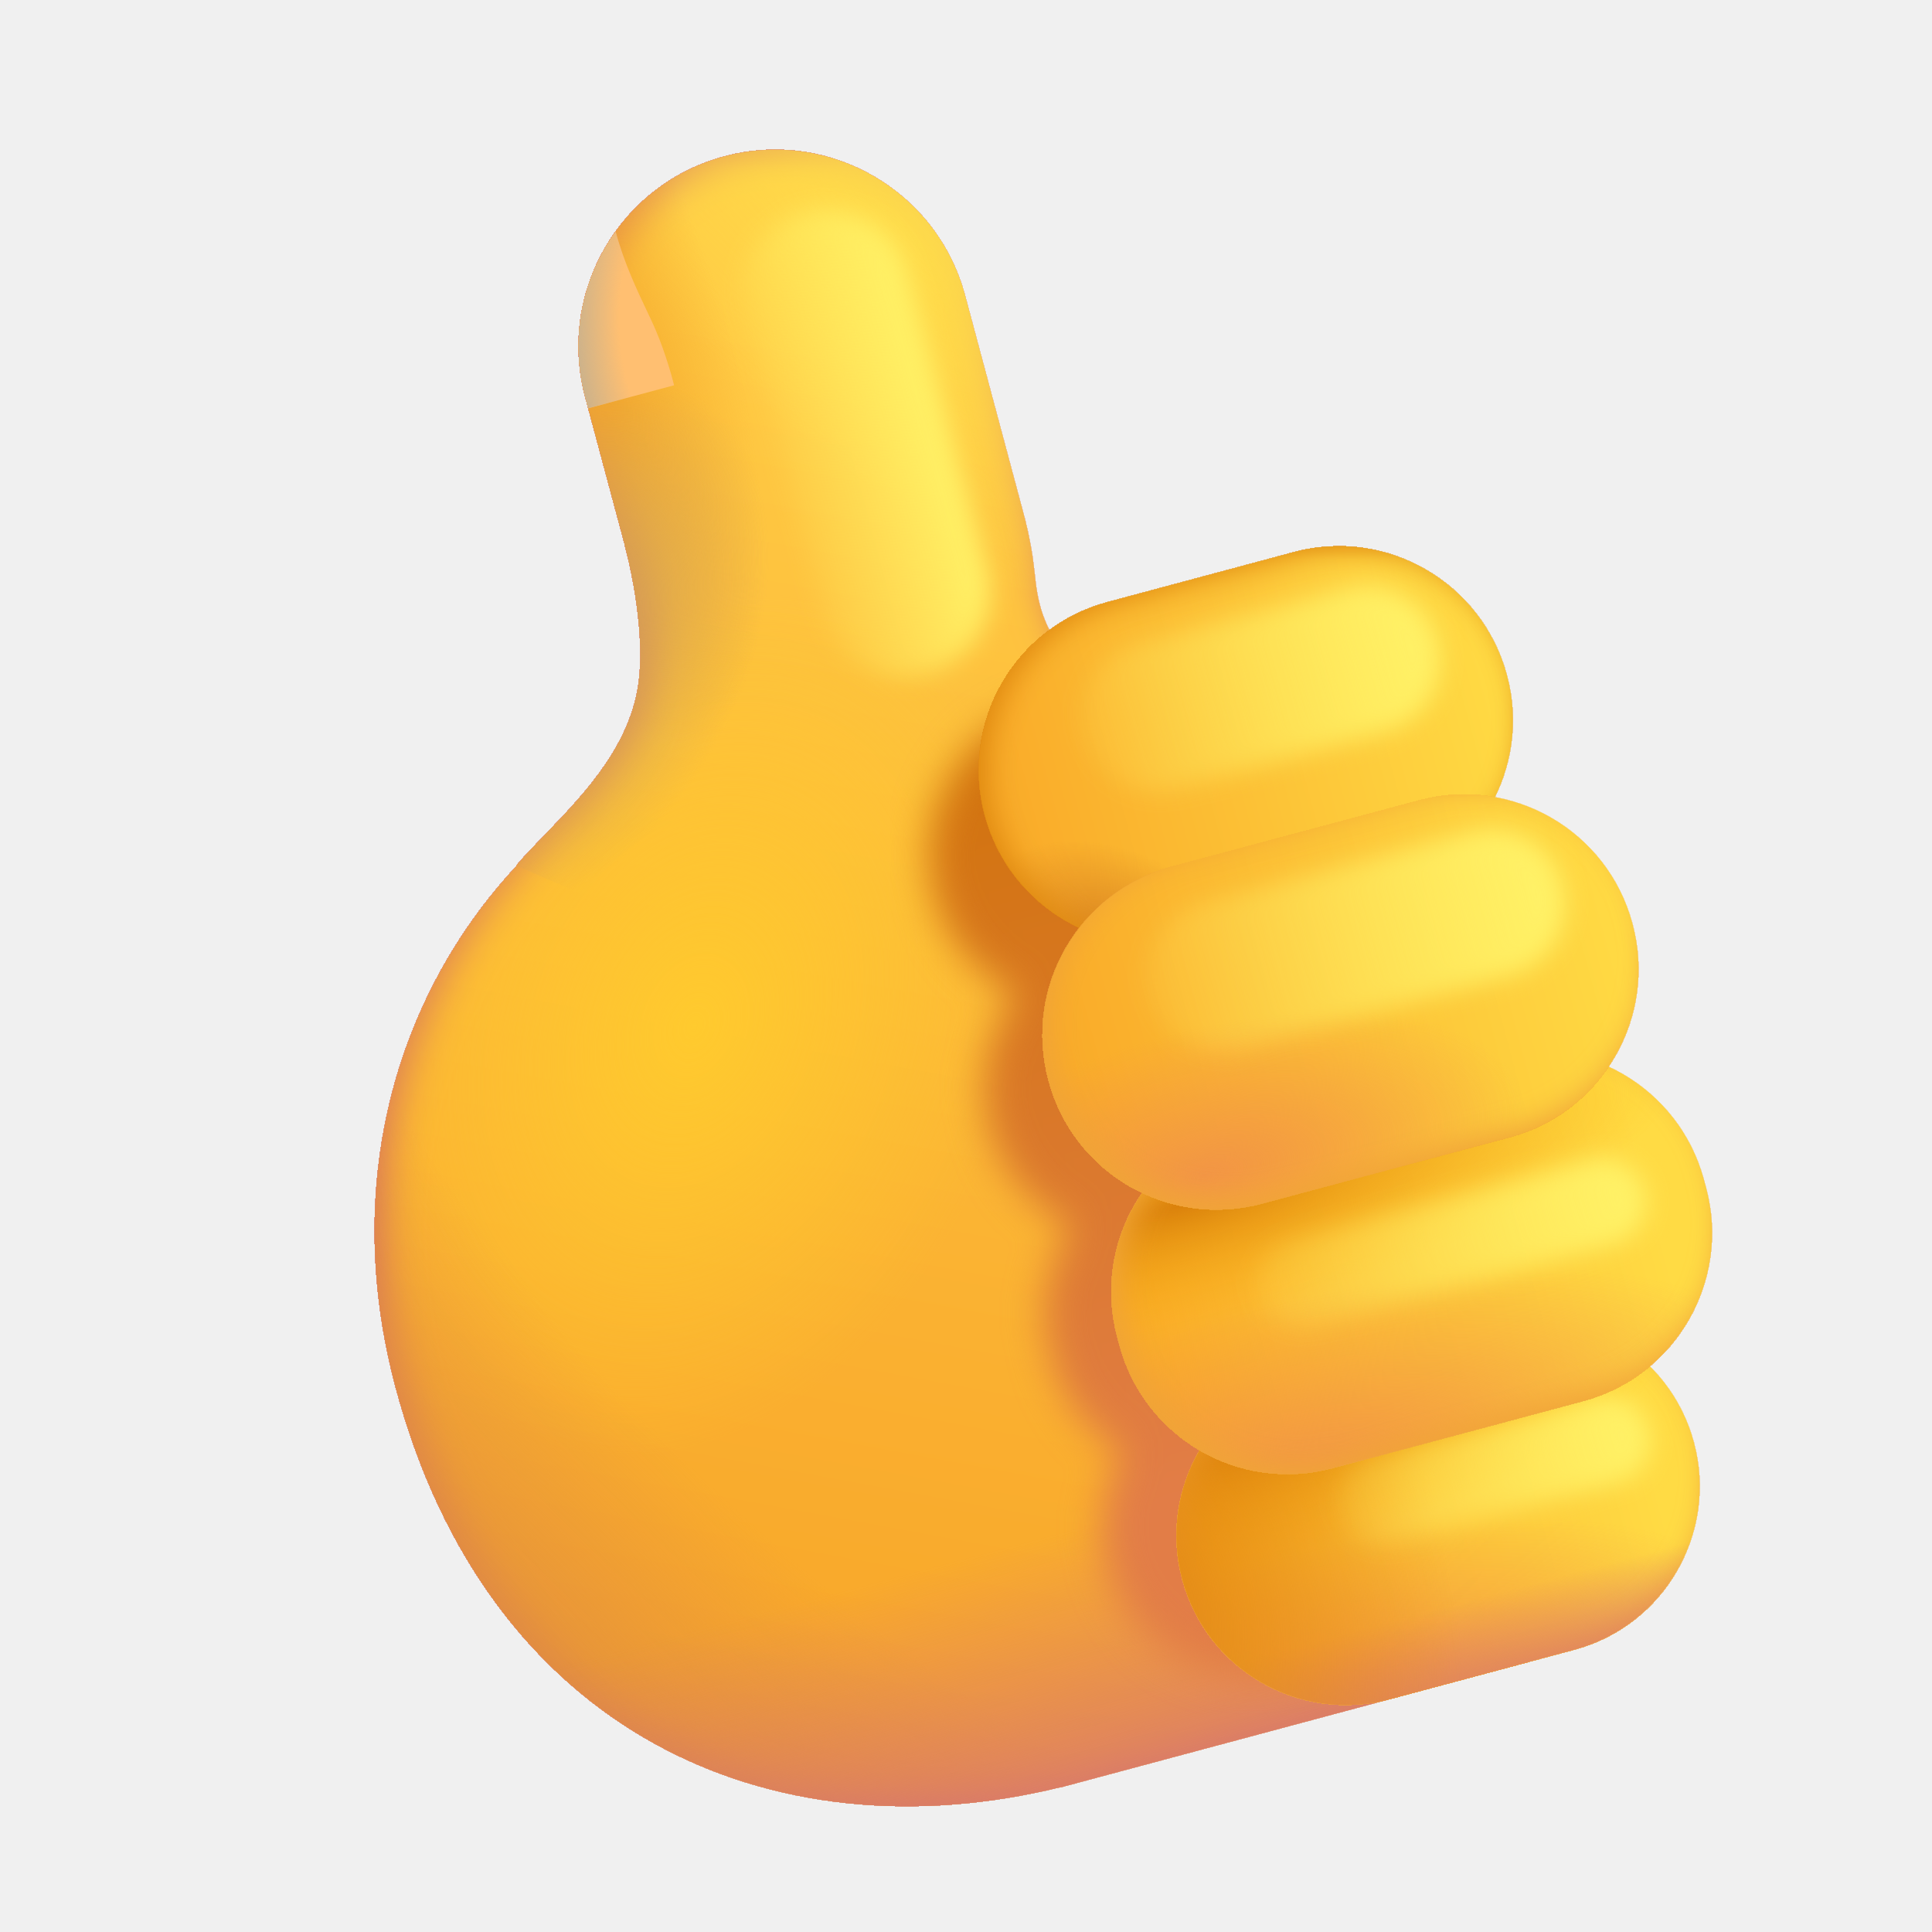
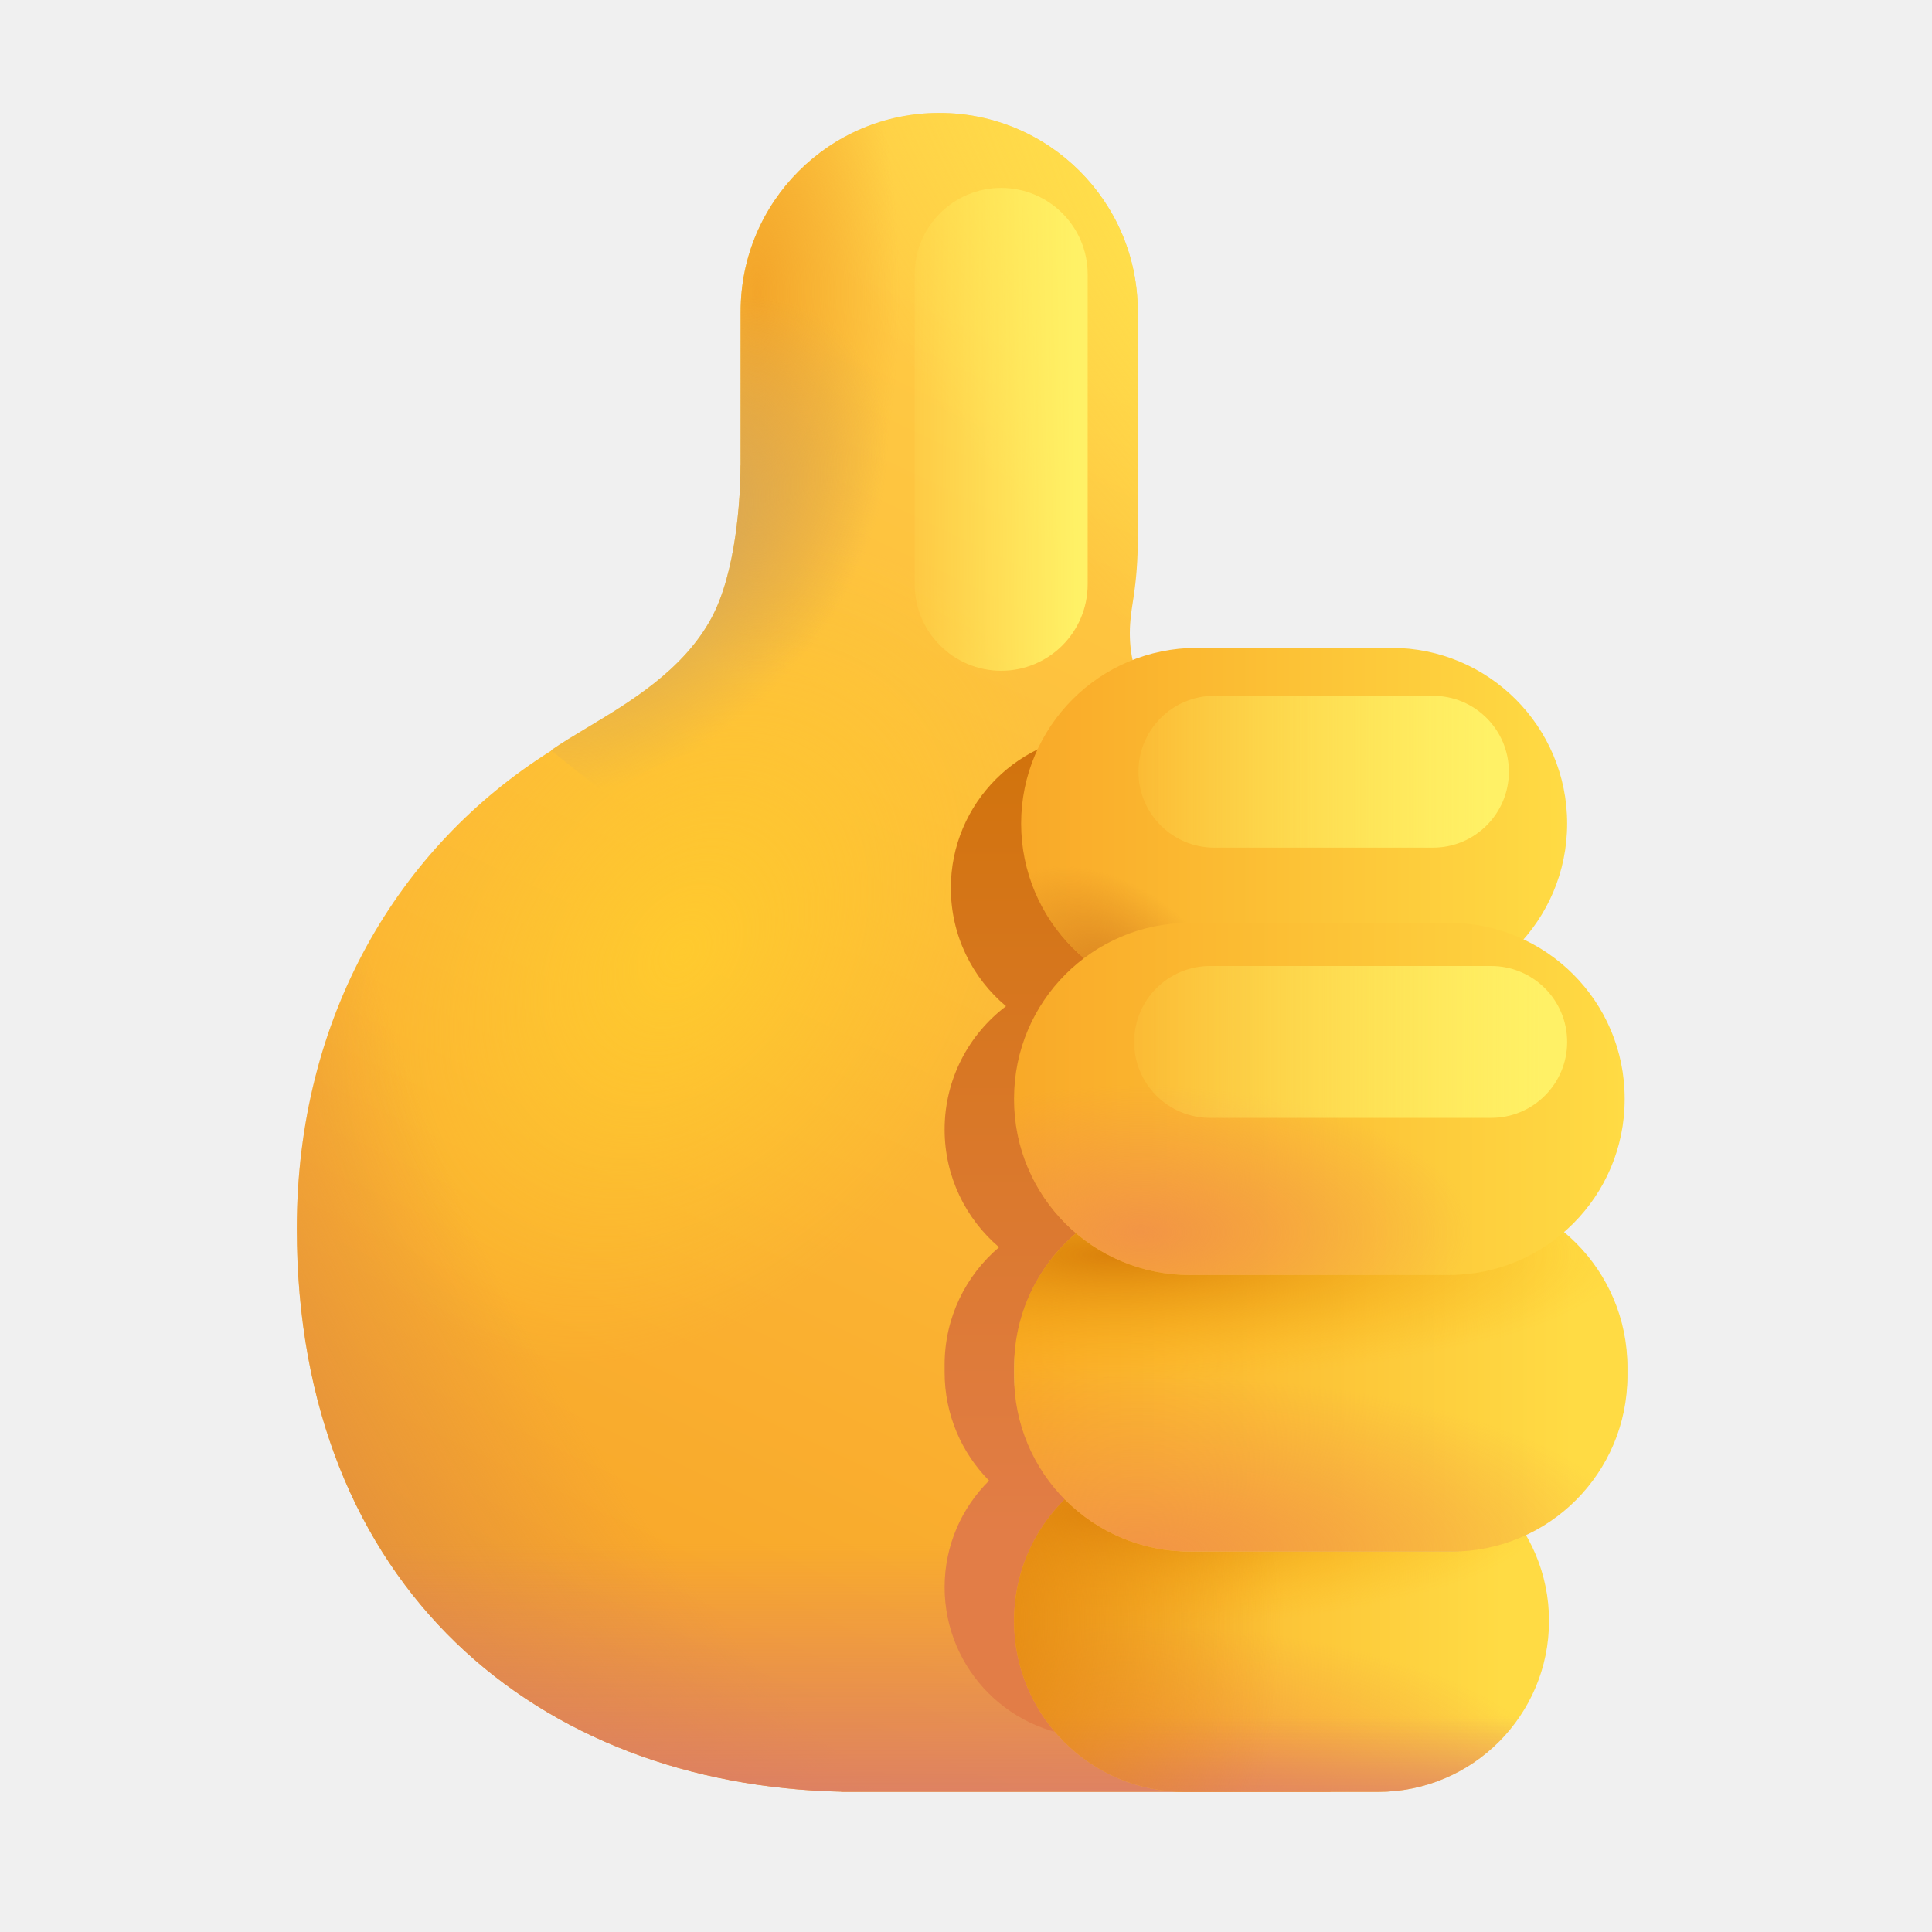
- <svg xmlns="http://www.w3.org/2000/svg" width="101" height="101" viewBox="0 0 101 101" fill="none">
-   <g clip-path="url(#clip0_554_2647)">
-     <g filter="url(#filter0_i_554_2647)">
-       <path d="M30.597 20.764C29.128 15.282 32.381 9.647 37.864 8.178C43.346 6.709 48.981 9.963 50.45 15.445L53.511 26.868C53.772 27.843 53.965 28.832 54.074 29.843C54.114 30.213 54.154 30.582 54.215 30.945C54.406 32.092 54.93 33.517 55.953 34.294L54.607 36.531C64.954 38.743 73.739 46.58 76.679 57.555C77.476 60.528 77.786 63.516 77.658 66.434L79.913 86.88L55.459 93.433L55.456 93.424C40.267 97.146 25.512 90.544 20.692 72.557C17.859 61.983 20.641 52.114 27.014 45.262L26.991 45.251C27.416 44.749 27.932 44.215 28.486 43.643L28.49 43.639C30.314 41.755 32.542 39.452 33.245 36.473C33.855 33.891 33.11 30.166 32.655 28.468L32.661 28.469L30.597 20.764Z" fill="url(#paint0_linear_554_2647)" />
-     </g>
-     <path d="M30.597 20.764C29.128 15.282 32.381 9.647 37.864 8.178C43.346 6.709 48.981 9.963 50.45 15.445L53.511 26.868C53.772 27.843 53.965 28.832 54.074 29.843C54.114 30.213 54.154 30.582 54.215 30.945C54.406 32.092 54.93 33.517 55.953 34.294L54.607 36.531C64.954 38.743 73.739 46.58 76.679 57.555C77.476 60.528 77.786 63.516 77.658 66.434L79.913 86.88L55.459 93.433L55.456 93.424C40.267 97.146 25.512 90.544 20.692 72.557C17.859 61.983 20.641 52.114 27.014 45.262L26.991 45.251C27.416 44.749 27.932 44.215 28.486 43.643L28.49 43.639C30.314 41.755 32.542 39.452 33.245 36.473C33.855 33.891 33.11 30.166 32.655 28.468L32.661 28.469L30.597 20.764Z" fill="url(#paint1_radial_554_2647)" />
-     <path d="M30.597 20.764C29.128 15.282 32.381 9.647 37.864 8.178C43.346 6.709 48.981 9.963 50.45 15.445L53.511 26.868C53.772 27.843 53.965 28.832 54.074 29.843C54.114 30.213 54.154 30.582 54.215 30.945C54.406 32.092 54.93 33.517 55.953 34.294L54.607 36.531C64.954 38.743 73.739 46.58 76.679 57.555C77.476 60.528 77.786 63.516 77.658 66.434L79.913 86.88L55.459 93.433L55.456 93.424C40.267 97.146 25.512 90.544 20.692 72.557C17.859 61.983 20.641 52.114 27.014 45.262L26.991 45.251C27.416 44.749 27.932 44.215 28.486 43.643L28.49 43.639C30.314 41.755 32.542 39.452 33.245 36.473C33.855 33.891 33.11 30.166 32.655 28.468L32.661 28.469L30.597 20.764Z" fill="url(#paint2_radial_554_2647)" />
-     <path d="M30.597 20.764C29.128 15.282 32.381 9.647 37.864 8.178C43.346 6.709 48.981 9.963 50.45 15.445L53.511 26.868C53.772 27.843 53.965 28.832 54.074 29.843C54.114 30.213 54.154 30.582 54.215 30.945C54.406 32.092 54.93 33.517 55.953 34.294L54.607 36.531C64.954 38.743 73.739 46.58 76.679 57.555C77.476 60.528 77.786 63.516 77.658 66.434L79.913 86.88L55.459 93.433L55.456 93.424C40.267 97.146 25.512 90.544 20.692 72.557C17.859 61.983 20.641 52.114 27.014 45.262L26.991 45.251C27.416 44.749 27.932 44.215 28.486 43.643L28.49 43.639C30.314 41.755 32.542 39.452 33.245 36.473C33.855 33.891 33.11 30.166 32.655 28.468L32.661 28.469L30.597 20.764Z" fill="url(#paint3_radial_554_2647)" />
-     <path d="M30.597 20.764C29.128 15.282 32.381 9.647 37.864 8.178C43.346 6.709 48.981 9.963 50.45 15.445L53.511 26.868C53.772 27.843 53.965 28.832 54.074 29.843C54.114 30.213 54.154 30.582 54.215 30.945C54.406 32.092 54.93 33.517 55.953 34.294L54.607 36.531C64.954 38.743 73.739 46.58 76.679 57.555C77.476 60.528 77.786 63.516 77.658 66.434L79.913 86.88L55.459 93.433L55.456 93.424C40.267 97.146 25.512 90.544 20.692 72.557C17.859 61.983 20.641 52.114 27.014 45.262L26.991 45.251C27.416 44.749 27.932 44.215 28.486 43.643L28.49 43.639C30.314 41.755 32.542 39.452 33.245 36.473C33.855 33.891 33.11 30.166 32.655 28.468L32.661 28.469L30.597 20.764Z" fill="url(#paint4_linear_554_2647)" />
-     <g filter="url(#filter1_f_554_2647)">
-       <path d="M72.766 40.363C71.626 36.109 67.254 33.585 63 34.725L54.468 37.011C50.214 38.151 47.689 42.523 48.829 46.777C49.465 49.15 51.106 50.984 53.171 51.945C51.684 53.855 51.079 56.418 51.753 58.933C52.384 61.288 54.007 63.117 56.052 64.089C54.766 65.948 54.273 68.339 54.904 70.694L55.006 71.074C55.572 73.184 56.933 74.869 58.68 75.892C57.672 77.619 57.326 79.732 57.885 81.816C58.994 85.956 63.249 88.413 67.388 87.303L75.851 85.036C79.991 83.927 82.447 79.671 81.338 75.532C80.971 74.162 80.259 72.976 79.321 72.043C81.619 70.112 82.725 66.959 81.897 63.869L81.795 63.489C81.156 61.105 79.503 59.265 77.424 58.307C78.675 56.453 79.146 54.086 78.522 51.76C77.696 48.674 75.165 46.489 72.215 45.957C73.042 44.282 73.288 42.31 72.766 40.363Z" fill="url(#paint5_linear_554_2647)" />
-     </g>
-     <g filter="url(#filter2_i_554_2647)">
-       <path d="M78.779 35.297L78.779 35.297C77.479 30.445 72.492 27.566 67.641 28.866L57.911 31.473C53.06 32.773 50.181 37.76 51.481 42.611L51.481 42.611C52.781 47.462 57.767 50.341 62.618 49.041L72.348 46.434C77.2 45.135 80.079 40.148 78.779 35.297Z" fill="url(#paint6_linear_554_2647)" />
-       <path d="M78.779 35.297L78.779 35.297C77.479 30.445 72.492 27.566 67.641 28.866L57.911 31.473C53.06 32.773 50.181 37.76 51.481 42.611L51.481 42.611C52.781 47.462 57.767 50.341 62.618 49.041L72.348 46.434C77.2 45.135 80.079 40.148 78.779 35.297Z" fill="url(#paint7_radial_554_2647)" />
-     </g>
-     <g filter="url(#filter3_i_554_2647)">
-       <path d="M82.296 86.242C87.017 84.977 89.819 80.124 88.554 75.403C87.289 70.683 82.437 67.881 77.716 69.146L68.065 71.732C63.344 72.997 60.542 77.849 61.807 82.57C63.072 87.291 67.925 90.092 72.645 88.828L82.296 86.242Z" fill="url(#paint8_linear_554_2647)" />
-       <path d="M82.296 86.242C87.017 84.977 89.819 80.124 88.554 75.403C87.289 70.683 82.437 67.881 77.716 69.146L68.065 71.732C63.344 72.997 60.542 77.849 61.807 82.57C63.072 87.291 67.925 90.092 72.645 88.828L82.296 86.242Z" fill="url(#paint9_radial_554_2647)" />
-       <path d="M82.296 86.242C87.017 84.977 89.819 80.124 88.554 75.403C87.289 70.683 82.437 67.881 77.716 69.146L68.065 71.732C63.344 72.997 60.542 77.849 61.807 82.57C63.072 87.291 67.925 90.092 72.645 88.828L82.296 86.242Z" fill="url(#paint10_radial_554_2647)" />
-     </g>
-     <path d="M82.296 86.242C87.017 84.977 89.819 80.124 88.554 75.403C87.289 70.683 82.437 67.881 77.716 69.146L68.065 71.732C63.344 72.997 60.542 77.849 61.807 82.57C63.072 87.291 67.925 90.092 72.645 88.828L82.296 86.242Z" fill="url(#paint11_linear_554_2647)" />
-     <path d="M82.296 86.242C87.017 84.977 89.819 80.124 88.554 75.403C87.289 70.683 82.437 67.881 77.716 69.146L68.065 71.732C63.344 72.997 60.542 77.849 61.807 82.57C63.072 87.291 67.925 90.092 72.645 88.828L82.296 86.242Z" fill="url(#paint12_radial_554_2647)" />
-     <g filter="url(#filter4_f_554_2647)">
-       <path d="M83.39 73.071L71.636 76.221C70.406 76.551 69.675 77.815 70.005 79.046C70.335 80.276 71.599 81.007 72.83 80.677L84.584 77.527C85.815 77.198 86.545 75.933 86.215 74.702C85.885 73.472 84.621 72.742 83.39 73.071Z" fill="url(#paint13_linear_554_2647)" />
-     </g>
-     <path d="M89.133 61.886L89.133 61.886C87.801 56.915 82.691 53.965 77.72 55.297L65.056 58.69C60.085 60.022 57.135 65.132 58.467 70.103L58.467 70.103C59.799 75.074 64.908 78.024 69.879 76.692L82.544 73.298C87.515 71.966 90.465 66.857 89.133 61.886Z" fill="#C4C4C4" fill-opacity="0.66" />
-     <g filter="url(#filter5_i_554_2647)">
-       <path d="M89.191 62.102L89.075 61.669C87.775 56.818 82.788 53.939 77.937 55.239L64.839 58.748C59.988 60.048 57.109 65.034 58.409 69.886L58.525 70.319C59.825 75.171 64.811 78.05 69.663 76.75L82.76 73.24C87.612 71.94 90.491 66.954 89.191 62.102Z" fill="url(#paint14_linear_554_2647)" />
-       <path d="M89.191 62.102L89.075 61.669C87.775 56.818 82.788 53.939 77.937 55.239L64.839 58.748C59.988 60.048 57.109 65.034 58.409 69.886L58.525 70.319C59.825 75.171 64.811 78.05 69.663 76.75L82.76 73.24C87.612 71.94 90.491 66.954 89.191 62.102Z" fill="url(#paint15_radial_554_2647)" />
-       <path d="M89.191 62.102L89.075 61.669C87.775 56.818 82.788 53.939 77.937 55.239L64.839 58.748C59.988 60.048 57.109 65.034 58.409 69.886L58.525 70.319C59.825 75.171 64.811 78.05 69.663 76.75L82.76 73.24C87.612 71.94 90.491 66.954 89.191 62.102Z" fill="url(#paint16_radial_554_2647)" />
-     </g>
-     <g filter="url(#filter6_f_554_2647)">
-       <path d="M83.173 60.609L67.33 64.854C66.099 65.184 65.369 66.449 65.699 67.679C66.029 68.91 67.293 69.64 68.524 69.31L84.367 65.065C85.597 64.735 86.328 63.471 85.998 62.24C85.668 61.01 84.403 60.279 83.173 60.609Z" fill="url(#paint17_linear_554_2647)" />
-     </g>
-     <g filter="url(#filter7_i_554_2647)">
-       <path d="M85.348 48.313L85.338 48.274C84.038 43.422 79.051 40.543 74.2 41.843L61.24 45.316C56.389 46.616 53.51 51.602 54.809 56.453L54.82 56.493C56.12 61.344 61.107 64.223 65.958 62.923L78.918 59.451C83.769 58.151 86.648 53.164 85.348 48.313Z" fill="url(#paint18_linear_554_2647)" />
-       <path d="M85.348 48.313L85.338 48.274C84.038 43.422 79.051 40.543 74.2 41.843L61.24 45.316C56.389 46.616 53.51 51.602 54.809 56.453L54.82 56.493C56.12 61.344 61.107 64.223 65.958 62.923L78.918 59.451C83.769 58.151 86.648 53.164 85.348 48.313Z" fill="url(#paint19_radial_554_2647)" />
-     </g>
-     <path d="M37.864 8.178C32.381 9.647 29.128 15.282 30.597 20.764L32.661 28.469L32.655 28.468C33.11 30.166 33.855 33.891 33.245 36.473C32.542 39.452 30.314 41.755 28.49 43.639C27.935 44.213 27.417 44.748 26.991 45.251C30.639 46.852 38.076 50.011 38.197 49.857C38.317 49.703 44.256 44.172 47.21 41.426L46.505 39.381C51.829 37.806 54.956 32.263 53.511 26.868L50.45 15.445C48.981 9.963 43.346 6.709 37.864 8.178Z" fill="url(#paint20_radial_554_2647)" />
-     <path d="M37.864 8.178C32.381 9.647 29.128 15.282 30.597 20.764L32.661 28.469L32.655 28.468C33.11 30.166 33.855 33.891 33.245 36.473C32.542 39.452 30.314 41.755 28.49 43.639C27.935 44.213 27.417 44.748 26.991 45.251C30.639 46.852 38.076 50.011 38.197 49.857C38.317 49.703 44.256 44.172 47.21 41.426L46.505 39.381C51.829 37.806 54.956 32.263 53.511 26.868L50.45 15.445C48.981 9.963 43.346 6.709 37.864 8.178Z" fill="url(#paint21_radial_554_2647)" />
-     <path d="M32.183 12.099C30.445 14.516 29.766 17.665 30.597 20.764L30.752 21.344L35.239 20.142C35.095 19.54 34.655 18.019 34.05 16.745L33.926 16.483C33.316 15.2 32.616 13.729 32.183 12.099Z" fill="#FFBF71" />
-     <path d="M32.183 12.099C30.445 14.516 29.766 17.665 30.597 20.764L30.752 21.344L35.239 20.142C35.095 19.54 34.655 18.019 34.05 16.745L33.926 16.483C33.316 15.2 32.616 13.729 32.183 12.099Z" fill="url(#paint22_radial_554_2647)" />
-     <g filter="url(#filter8_f_554_2647)">
-       <path d="M70.358 30.707L59.43 33.635C57.333 34.197 56.089 36.352 56.651 38.449L56.651 38.449C57.213 40.545 59.368 41.79 61.465 41.228L72.392 38.3C74.489 37.738 75.733 35.583 75.171 33.486L75.171 33.486C74.61 31.389 72.454 30.145 70.358 30.707Z" fill="url(#paint23_linear_554_2647)" />
-     </g>
-     <g filter="url(#filter9_f_554_2647)">
-       <path d="M76.89 43.436L62.834 47.202C60.737 47.764 59.493 49.919 60.055 52.016L60.055 52.016C60.617 54.113 62.772 55.357 64.869 54.795L78.925 51.029C81.022 50.467 82.266 48.312 81.704 46.215L81.704 46.215C81.142 44.118 78.987 42.874 76.89 43.436Z" fill="url(#paint24_linear_554_2647)" />
-     </g>
-     <g filter="url(#filter10_f_554_2647)">
-       <path d="M47.451 14.264C46.811 11.876 44.356 10.459 41.968 11.099C39.58 11.739 38.163 14.194 38.802 16.582L42.953 32.073C43.593 34.462 46.048 35.879 48.436 35.239C50.825 34.599 52.242 32.144 51.602 29.756L47.451 14.264Z" fill="url(#paint25_linear_554_2647)" />
-     </g>
-   </g>
+ <svg xmlns="http://www.w3.org/2000/svg" width="100" height="100" viewBox="0 0 100 100" fill="none">
+   <path d="M38.336 16.12C38.336 10.444 42.937 5.843 48.613 5.843C54.288 5.843 58.89 10.444 58.89 16.12V27.946C58.89 28.955 58.82 29.96 58.664 30.966C58.607 31.333 58.55 31.699 58.515 32.066C58.402 33.223 58.539 34.735 59.326 35.751L57.447 37.563C66.87 42.377 73.326 52.222 73.326 63.584C73.326 66.662 72.852 69.628 71.974 72.414L68.86 92.747H43.543V92.738C27.908 92.401 15.364 82.206 15.364 63.584C15.364 52.637 20.606 43.824 28.535 38.855L28.516 38.839C29.056 38.464 29.693 38.082 30.376 37.672L30.381 37.669C32.63 36.321 35.378 34.673 36.829 31.979C38.086 29.643 38.33 25.851 38.33 24.093L38.336 24.096V16.12Z" fill="url(#paint0_linear_903_3752)" />
+   <path d="M38.336 16.12C38.336 10.444 42.937 5.843 48.613 5.843C54.288 5.843 58.89 10.444 58.89 16.12V27.946C58.89 28.955 58.82 29.96 58.664 30.966C58.607 31.333 58.55 31.699 58.515 32.066C58.402 33.223 58.539 34.735 59.326 35.751L57.447 37.563C66.87 42.377 73.326 52.222 73.326 63.584C73.326 66.662 72.852 69.628 71.974 72.414L68.86 92.747H43.543V92.738C27.908 92.401 15.364 82.206 15.364 63.584C15.364 52.637 20.606 43.824 28.535 38.855L28.516 38.839C29.056 38.464 29.693 38.082 30.376 37.672L30.381 37.669C32.63 36.321 35.378 34.673 36.829 31.979C38.086 29.643 38.33 25.851 38.33 24.093L38.336 24.096V16.12Z" fill="url(#paint1_radial_903_3752)" />
+   <path d="M38.336 16.12C38.336 10.444 42.937 5.843 48.613 5.843C54.288 5.843 58.89 10.444 58.89 16.12V27.946C58.89 28.955 58.82 29.96 58.664 30.966C58.607 31.333 58.55 31.699 58.515 32.066C58.402 33.223 58.539 34.735 59.326 35.751L57.447 37.563C66.87 42.377 73.326 52.222 73.326 63.584C73.326 66.662 72.852 69.628 71.974 72.414L68.86 92.747H43.543V92.738C27.908 92.401 15.364 82.206 15.364 63.584C15.364 52.637 20.606 43.824 28.535 38.855L28.516 38.839C29.056 38.464 29.693 38.082 30.376 37.672L30.381 37.669C32.63 36.321 35.378 34.673 36.829 31.979C38.086 29.643 38.33 25.851 38.33 24.093L38.336 24.096V16.12Z" fill="url(#paint2_radial_903_3752)" />
+   <path d="M38.336 16.12C38.336 10.444 42.937 5.843 48.613 5.843C54.288 5.843 58.89 10.444 58.89 16.12V27.946C58.89 28.955 58.82 29.96 58.664 30.966C58.607 31.333 58.55 31.699 58.515 32.066C58.402 33.223 58.539 34.735 59.326 35.751L57.447 37.563C66.87 42.377 73.326 52.222 73.326 63.584C73.326 66.662 72.852 69.628 71.974 72.414L68.86 92.747H43.543V92.738C27.908 92.401 15.364 82.206 15.364 63.584C15.364 52.637 20.606 43.824 28.535 38.855L28.516 38.839C29.056 38.464 29.693 38.082 30.376 37.672L30.381 37.669C32.63 36.321 35.378 34.673 36.829 31.979C38.086 29.643 38.33 25.851 38.33 24.093L38.336 24.096V16.12Z" fill="url(#paint3_radial_903_3752)" />
+   <path d="M38.336 16.12C38.336 10.444 42.937 5.843 48.613 5.843C54.288 5.843 58.89 10.444 58.89 16.12V27.946C58.89 28.955 58.82 29.96 58.664 30.966C58.607 31.333 58.55 31.699 58.515 32.066C58.402 33.223 58.539 34.735 59.326 35.751L57.447 37.563C66.87 42.377 73.326 52.222 73.326 63.584C73.326 66.662 72.852 69.628 71.974 72.414L68.86 92.747H43.543V92.738C27.908 92.401 15.364 82.206 15.364 63.584C15.364 52.637 20.606 43.824 28.535 38.855L28.516 38.839C29.056 38.464 29.693 38.082 30.376 37.672L30.381 37.669C32.63 36.321 35.378 34.673 36.829 31.979C38.086 29.643 38.33 25.851 38.33 24.093L38.336 24.096V16.12Z" fill="url(#paint4_linear_903_3752)" />
+   <path d="M73.996 45.965C73.996 41.561 70.426 37.991 66.022 37.991H57.189C52.785 37.991 49.215 41.561 49.215 45.965C49.215 48.421 50.325 50.617 52.071 52.08C50.141 53.541 48.893 55.859 48.893 58.463C48.893 60.901 49.987 63.088 51.711 64.556C49.987 66.019 48.893 68.201 48.893 70.639V71.032C48.893 73.218 49.771 75.197 51.195 76.638C49.773 78.044 48.893 79.996 48.893 82.154C48.893 86.439 52.367 89.914 56.652 89.914H65.414C69.7 89.914 73.174 86.439 73.174 82.154C73.174 80.735 72.793 79.406 72.128 78.262C74.847 76.991 76.732 74.232 76.732 71.032V70.639C76.732 68.172 75.611 65.966 73.851 64.503C75.539 63.036 76.606 60.872 76.606 58.463C76.606 55.268 74.728 52.503 72.016 51.225C73.249 49.821 73.996 47.98 73.996 45.965Z" fill="url(#paint5_linear_903_3752)" />
+   <path d="M81.115 42.627V42.627C81.115 37.604 77.043 33.533 72.021 33.533H61.948C56.926 33.533 52.854 37.604 52.854 42.627V42.627C52.854 47.649 56.926 51.721 61.948 51.721H72.021C77.043 51.721 81.115 47.649 81.115 42.627Z" fill="url(#paint6_linear_903_3752)" />
+   <path d="M81.115 42.627V42.627C81.115 37.604 77.043 33.533 72.021 33.533H61.948C56.926 33.533 52.854 37.604 52.854 42.627V42.627C52.854 47.649 56.926 51.721 61.948 51.721H72.021C77.043 51.721 81.115 47.649 81.115 42.627Z" fill="url(#paint7_radial_903_3752)" />
+   <path d="M71.327 92.747C76.215 92.747 80.177 88.785 80.177 83.897C80.177 79.01 76.215 75.048 71.327 75.048H61.336C56.449 75.048 52.487 79.01 52.487 83.897C52.487 88.785 56.449 92.747 61.336 92.747H71.327Z" fill="url(#paint8_linear_903_3752)" />
+   <path d="M71.327 92.747C76.215 92.747 80.177 88.785 80.177 83.897C80.177 79.01 76.215 75.048 71.327 75.048H61.336C56.449 75.048 52.487 79.01 52.487 83.897C52.487 88.785 56.449 92.747 61.336 92.747H71.327Z" fill="url(#paint9_radial_903_3752)" />
+   <path d="M71.327 92.747C76.215 92.747 80.177 88.785 80.177 83.897C80.177 79.01 76.215 75.048 71.327 75.048H61.336C56.449 75.048 52.487 79.01 52.487 83.897C52.487 88.785 56.449 92.747 61.336 92.747H71.327Z" fill="url(#paint10_radial_903_3752)" />
+   <path d="M71.327 92.747C76.215 92.747 80.177 88.785 80.177 83.897C80.177 79.01 76.215 75.048 71.327 75.048H61.336C56.449 75.048 52.487 79.01 52.487 83.897C52.487 88.785 56.449 92.747 61.336 92.747H71.327Z" fill="url(#paint11_linear_903_3752)" />
+   <path d="M71.327 92.747C76.215 92.747 80.177 88.785 80.177 83.897C80.177 79.01 76.215 75.048 71.327 75.048H61.336C56.449 75.048 52.487 79.01 52.487 83.897C52.487 88.785 56.449 92.747 61.336 92.747H71.327Z" fill="url(#paint12_radial_903_3752)" />
+   <path d="M84.235 70.99V70.99C84.235 65.844 80.063 61.672 74.916 61.672L61.805 61.672C56.659 61.672 52.487 65.844 52.487 70.99V70.99C52.487 76.136 56.659 80.308 61.805 80.308H74.916C80.063 80.308 84.235 76.136 84.235 70.99Z" fill="#C4C4C4" fill-opacity="0.66" />
+   <path d="M84.235 71.214V70.766C84.235 65.743 80.163 61.672 75.141 61.672H61.581C56.558 61.672 52.487 65.743 52.487 70.766V71.214C52.487 76.237 56.558 80.308 61.581 80.308H75.141C80.163 80.308 84.235 76.237 84.235 71.214Z" fill="url(#paint13_linear_903_3752)" />
+   <path d="M84.235 71.214V70.766C84.235 65.743 80.163 61.672 75.141 61.672H61.581C56.558 61.672 52.487 65.743 52.487 70.766V71.214C52.487 76.237 56.558 80.308 61.581 80.308H75.141C80.163 80.308 84.235 76.237 84.235 71.214Z" fill="url(#paint14_radial_903_3752)" />
+   <path d="M84.235 71.214V70.766C84.235 65.743 80.163 61.672 75.141 61.672H61.581C56.558 61.672 52.487 65.743 52.487 70.766V71.214C52.487 76.237 56.558 80.308 61.581 80.308H75.141C80.163 80.308 84.235 76.237 84.235 71.214Z" fill="url(#paint15_radial_903_3752)" />
+   <path d="M84.092 56.9V56.859C84.092 51.837 80.02 47.765 74.998 47.765H61.581C56.558 47.765 52.487 51.837 52.487 56.859V56.9C52.487 61.923 56.558 65.994 61.581 65.994H74.998C80.02 65.994 84.092 61.923 84.092 56.9Z" fill="url(#paint16_linear_903_3752)" />
+   <path d="M84.092 56.9V56.859C84.092 51.837 80.02 47.765 74.998 47.765H61.581C56.558 47.765 52.487 51.837 52.487 56.859V56.9C52.487 61.923 56.558 65.994 61.581 65.994H74.998C80.02 65.994 84.092 61.923 84.092 56.9Z" fill="url(#paint17_radial_903_3752)" />
+   <path d="M48.613 5.843C42.937 5.843 38.336 10.444 38.336 16.12V24.096L38.33 24.093C38.33 25.851 38.086 29.643 36.829 31.979C35.378 34.674 32.63 36.321 30.381 37.669C29.696 38.08 29.057 38.463 28.516 38.839C31.625 41.329 37.991 46.305 38.147 46.188C38.303 46.071 45.471 42.265 49.036 40.377L48.884 38.219C54.434 38.075 58.89 33.531 58.89 27.946V16.12C58.89 10.444 54.288 5.843 48.613 5.843Z" fill="url(#paint18_radial_903_3752)" />
+   <path d="M48.613 5.843C42.937 5.843 38.336 10.444 38.336 16.12V24.096L38.33 24.093C38.33 25.851 38.086 29.643 36.829 31.979C35.378 34.674 32.63 36.321 30.381 37.669C29.696 38.08 29.057 38.463 28.516 38.839C31.625 41.329 37.991 46.305 38.147 46.188C38.303 46.071 45.471 42.265 49.036 40.377L48.884 38.219C54.434 38.075 58.89 33.531 58.89 27.946V16.12C58.89 10.444 54.288 5.843 48.613 5.843Z" fill="url(#paint19_radial_903_3752)" />
+   <path d="M74.169 36.014H62.856C60.685 36.014 58.925 37.774 58.925 39.945V39.945C58.925 42.115 60.685 43.875 62.856 43.875H74.169C76.34 43.875 78.099 42.115 78.099 39.945V39.945C78.099 37.774 76.34 36.014 74.169 36.014Z" fill="url(#paint20_linear_903_3752)" />
+   <path d="M77.184 50H62.633C60.462 50 58.702 51.76 58.702 53.931V53.931C58.702 56.101 60.462 57.861 62.633 57.861H77.184C79.355 57.861 81.115 56.101 81.115 53.931V53.931C81.115 51.76 79.355 50 77.184 50Z" fill="url(#paint21_linear_903_3752)" />
+   <path d="M56.298 14.203C56.298 11.731 54.294 9.726 51.822 9.726C49.349 9.726 47.345 11.731 47.345 14.203V30.241C47.345 32.714 49.349 34.718 51.822 34.718C54.294 34.718 56.298 32.714 56.298 30.241V14.203Z" fill="url(#paint22_linear_903_3752)" />
  <defs>
-     <filter id="filter0_i_554_2647" x="19.585" y="7.825" width="60.828" height="86.599" filterUnits="userSpaceOnUse" color-interpolation-filters="sRGB">
-       <feFlood flood-opacity="0" result="BackgroundImageFix" />
-       <feBlend mode="normal" in="SourceGraphic" in2="BackgroundImageFix" result="shape" />
-       <feColorMatrix in="SourceAlpha" type="matrix" values="0 0 0 0 0 0 0 0 0 0 0 0 0 0 0 0 0 0 127 0" result="hardAlpha" />
-       <feOffset dx="0.5" />
-       <feGaussianBlur stdDeviation="1" />
-       <feComposite in2="hardAlpha" operator="arithmetic" k2="-1" k3="1" />
-       <feColorMatrix type="matrix" values="0 0 0 0 0.847 0 0 0 0 0.459 0 0 0 0 0.361 0 0 0 1 0" />
-       <feBlend mode="normal" in2="shape" result="effect1_innerShadow_554_2647" />
-     </filter>
-     <filter id="filter1_f_554_2647" x="46.556" y="32.451" width="37.615" height="57.119" filterUnits="userSpaceOnUse" color-interpolation-filters="sRGB">
-       <feFlood flood-opacity="0" result="BackgroundImageFix" />
-       <feBlend mode="normal" in="SourceGraphic" in2="BackgroundImageFix" result="shape" />
-       <feGaussianBlur stdDeviation="1" result="effect1_foregroundBlur_554_2647" />
-     </filter>
-     <filter id="filter2_i_554_2647" x="51.169" y="28.554" width="28.422" height="20.8" filterUnits="userSpaceOnUse" color-interpolation-filters="sRGB">
-       <feFlood flood-opacity="0" result="BackgroundImageFix" />
-       <feBlend mode="normal" in="SourceGraphic" in2="BackgroundImageFix" result="shape" />
-       <feColorMatrix in="SourceAlpha" type="matrix" values="0 0 0 0 0 0 0 0 0 0 0 0 0 0 0 0 0 0 127 0" result="hardAlpha" />
-       <feOffset dx="0.5" />
-       <feGaussianBlur stdDeviation="0.75" />
-       <feComposite in2="hardAlpha" operator="arithmetic" k2="-1" k3="1" />
-       <feColorMatrix type="matrix" values="0 0 0 0 0.878 0 0 0 0 0.541 0 0 0 0 0.063 0 0 0 1 0" />
-       <feBlend mode="normal" in2="shape" result="effect1_innerShadow_554_2647" />
-     </filter>
-     <filter id="filter3_i_554_2647" x="61.504" y="68.342" width="27.854" height="20.789" filterUnits="userSpaceOnUse" color-interpolation-filters="sRGB">
-       <feFlood flood-opacity="0" result="BackgroundImageFix" />
-       <feBlend mode="normal" in="SourceGraphic" in2="BackgroundImageFix" result="shape" />
-       <feColorMatrix in="SourceAlpha" type="matrix" values="0 0 0 0 0 0 0 0 0 0 0 0 0 0 0 0 0 0 127 0" result="hardAlpha" />
-       <feOffset dx="0.5" dy="-0.5" />
-       <feGaussianBlur stdDeviation="0.75" />
-       <feComposite in2="hardAlpha" operator="arithmetic" k2="-1" k3="1" />
-       <feColorMatrix type="matrix" values="0 0 0 0 0.941 0 0 0 0 0.643 0 0 0 0 0.216 0 0 0 1 0" />
-       <feBlend mode="normal" in2="shape" result="effect1_innerShadow_554_2647" />
-     </filter>
-     <filter id="filter4_f_554_2647" x="68.676" y="71.742" width="18.869" height="10.264" filterUnits="userSpaceOnUse" color-interpolation-filters="sRGB">
-       <feFlood flood-opacity="0" result="BackgroundImageFix" />
-       <feBlend mode="normal" in="SourceGraphic" in2="BackgroundImageFix" result="shape" />
-       <feGaussianBlur stdDeviation="0.625" result="effect1_foregroundBlur_554_2647" />
-     </filter>
-     <filter id="filter5_i_554_2647" x="58.097" y="54.426" width="31.906" height="22.636" filterUnits="userSpaceOnUse" color-interpolation-filters="sRGB">
-       <feFlood flood-opacity="0" result="BackgroundImageFix" />
-       <feBlend mode="normal" in="SourceGraphic" in2="BackgroundImageFix" result="shape" />
-       <feColorMatrix in="SourceAlpha" type="matrix" values="0 0 0 0 0 0 0 0 0 0 0 0 0 0 0 0 0 0 127 0" result="hardAlpha" />
-       <feOffset dx="0.5" dy="-0.5" />
-       <feGaussianBlur stdDeviation="0.75" />
-       <feComposite in2="hardAlpha" operator="arithmetic" k2="-1" k3="1" />
-       <feColorMatrix type="matrix" values="0 0 0 0 0.941 0 0 0 0 0.643 0 0 0 0 0.216 0 0 0 1 0" />
-       <feBlend mode="normal" in2="shape" result="effect1_innerShadow_554_2647" />
-     </filter>
-     <filter id="filter6_f_554_2647" x="64.37" y="59.28" width="22.957" height="11.359" filterUnits="userSpaceOnUse" color-interpolation-filters="sRGB">
-       <feFlood flood-opacity="0" result="BackgroundImageFix" />
-       <feBlend mode="normal" in="SourceGraphic" in2="BackgroundImageFix" result="shape" />
-       <feGaussianBlur stdDeviation="0.625" result="effect1_foregroundBlur_554_2647" />
-     </filter>
-     <filter id="filter7_i_554_2647" x="54.497" y="41.031" width="31.663" height="22.205" filterUnits="userSpaceOnUse" color-interpolation-filters="sRGB">
-       <feFlood flood-opacity="0" result="BackgroundImageFix" />
-       <feBlend mode="normal" in="SourceGraphic" in2="BackgroundImageFix" result="shape" />
-       <feColorMatrix in="SourceAlpha" type="matrix" values="0 0 0 0 0 0 0 0 0 0 0 0 0 0 0 0 0 0 127 0" result="hardAlpha" />
-       <feOffset dx="0.5" dy="-0.5" />
-       <feGaussianBlur stdDeviation="0.75" />
-       <feComposite in2="hardAlpha" operator="arithmetic" k2="-1" k3="1" />
-       <feColorMatrix type="matrix" values="0 0 0 0 0.941 0 0 0 0 0.643 0 0 0 0 0.216 0 0 0 1 0" />
-       <feBlend mode="normal" in2="shape" result="effect1_innerShadow_554_2647" />
-     </filter>
-     <filter id="filter8_f_554_2647" x="55.266" y="29.322" width="21.291" height="13.291" filterUnits="userSpaceOnUse" color-interpolation-filters="sRGB">
-       <feFlood flood-opacity="0" result="BackgroundImageFix" />
-       <feBlend mode="normal" in="SourceGraphic" in2="BackgroundImageFix" result="shape" />
-       <feGaussianBlur stdDeviation="0.625" result="effect1_foregroundBlur_554_2647" />
-     </filter>
-     <filter id="filter9_f_554_2647" x="58.67" y="42.051" width="24.419" height="14.129" filterUnits="userSpaceOnUse" color-interpolation-filters="sRGB">
-       <feFlood flood-opacity="0" result="BackgroundImageFix" />
-       <feBlend mode="normal" in="SourceGraphic" in2="BackgroundImageFix" result="shape" />
-       <feGaussianBlur stdDeviation="0.625" result="effect1_foregroundBlur_554_2647" />
-     </filter>
-     <filter id="filter10_f_554_2647" x="37.399" y="9.695" width="15.607" height="26.948" filterUnits="userSpaceOnUse" color-interpolation-filters="sRGB">
-       <feFlood flood-opacity="0" result="BackgroundImageFix" />
-       <feBlend mode="normal" in="SourceGraphic" in2="BackgroundImageFix" result="shape" />
-       <feGaussianBlur stdDeviation="0.625" result="effect1_foregroundBlur_554_2647" />
-     </filter>
-     <linearGradient id="paint0_linear_554_2647" x1="52.883" y1="19.585" x2="39.646" y2="91.678" gradientUnits="userSpaceOnUse">
+     <linearGradient id="paint0_linear_903_3752" x1="60.169" y1="20.748" x2="28.723" y2="86.959" gradientUnits="userSpaceOnUse">
      <stop stop-color="#FFCA44" />
      <stop offset="1" stop-color="#F8A528" />
    </linearGradient>
-     <radialGradient id="paint1_radial_554_2647" cx="0" cy="0" r="1" gradientUnits="userSpaceOnUse" gradientTransform="translate(55.0111 13.2065) rotate(126.116) scale(15.6739 46.2606)">
+     <radialGradient id="paint1_radial_903_3752" cx="0" cy="0" r="1" gradientUnits="userSpaceOnUse" gradientTransform="translate(63.8746 15.1382) rotate(141.116) scale(15.6739 46.2606)">
      <stop stop-color="#FFE34C" />
      <stop offset="1" stop-color="#FFE34C" stop-opacity="0" />
    </radialGradient>
-     <radialGradient id="paint2_radial_554_2647" cx="0" cy="0" r="1" gradientUnits="userSpaceOnUse" gradientTransform="translate(36.2897 53.5844) rotate(110.191) scale(23.2194 16.8205)">
+     <radialGradient id="paint2_radial_903_3752" cx="0" cy="0" r="1" gradientUnits="userSpaceOnUse" gradientTransform="translate(35.3406 49.2947) rotate(125.191) scale(23.2194 16.8205)">
      <stop stop-color="#FFCA2E" />
      <stop offset="1" stop-color="#FFCA2E" stop-opacity="0" />
    </radialGradient>
-     <radialGradient id="paint3_radial_554_2647" cx="0" cy="0" r="1" gradientUnits="userSpaceOnUse" gradientTransform="translate(62.5264 54.1794) rotate(131.743) scale(50.5959 88.5447)">
+     <radialGradient id="paint3_radial_903_3752" cx="0" cy="0" r="1" gradientUnits="userSpaceOnUse" gradientTransform="translate(60.5293 56.66) rotate(146.743) scale(50.5959 88.5447)">
      <stop offset="0.681" stop-color="#E18E3F" stop-opacity="0" />
      <stop offset="1" stop-color="#E18E3F" />
    </radialGradient>
-     <linearGradient id="paint4_linear_554_2647" x1="52.904" y1="80.798" x2="57.029" y2="96.195" gradientUnits="userSpaceOnUse">
+     <linearGradient id="paint4_linear_903_3752" x1="44.345" y1="79.881" x2="44.345" y2="95.821" gradientUnits="userSpaceOnUse">
      <stop stop-color="#D8796F" stop-opacity="0" />
      <stop offset="1" stop-color="#D8796F" />
    </linearGradient>
-     <linearGradient id="paint5_linear_554_2647" x1="59.9" y1="35.555" x2="70.647" y2="75.665" gradientUnits="userSpaceOnUse">
+     <linearGradient id="paint5_linear_903_3752" x1="62.812" y1="37.991" x2="62.812" y2="79.516" gradientUnits="userSpaceOnUse">
      <stop stop-color="#D1730B" />
      <stop offset="1" stop-color="#E27D47" />
    </linearGradient>
-     <linearGradient id="paint6_linear_554_2647" x1="78.779" y1="35.297" x2="51.481" y2="42.611" gradientUnits="userSpaceOnUse">
+     <linearGradient id="paint6_linear_903_3752" x1="81.115" y1="42.627" x2="52.854" y2="42.627" gradientUnits="userSpaceOnUse">
      <stop stop-color="#FFDB44" />
      <stop offset="1" stop-color="#F9A928" />
    </linearGradient>
-     <radialGradient id="paint7_radial_554_2647" cx="0" cy="0" r="1" gradientUnits="userSpaceOnUse" gradientTransform="translate(58.0072 49.2078) rotate(-157.633) scale(7.25344 4.85525)">
+     <radialGradient id="paint7_radial_903_3752" cx="0" cy="0" r="1" gradientUnits="userSpaceOnUse" gradientTransform="translate(57.4509 50.6881) rotate(-142.633) scale(7.25344 4.85525)">
      <stop stop-color="#D98320" />
      <stop offset="1" stop-color="#D98320" stop-opacity="0" />
    </radialGradient>
-     <linearGradient id="paint8_linear_554_2647" x1="86.211" y1="76.031" x2="61.807" y2="82.57" gradientUnits="userSpaceOnUse">
+     <linearGradient id="paint8_linear_903_3752" x1="77.751" y1="83.897" x2="52.487" y2="83.897" gradientUnits="userSpaceOnUse">
      <stop stop-color="#FFDB44" />
      <stop offset="1" stop-color="#F9A928" />
    </linearGradient>
-     <radialGradient id="paint9_radial_554_2647" cx="0" cy="0" r="1" gradientUnits="userSpaceOnUse" gradientTransform="translate(69.5161 89.666) rotate(-15) scale(22.8546 8.69443)">
+     <radialGradient id="paint9_radial_903_3752" cx="0" cy="0" r="1" gradientUnits="userSpaceOnUse" gradientTransform="translate(58.0961 92.7466) scale(22.8546 8.69443)">
      <stop stop-color="#F29545" />
      <stop offset="1" stop-color="#F29545" stop-opacity="0" />
    </radialGradient>
-     <radialGradient id="paint10_radial_554_2647" cx="0" cy="0" r="1" gradientUnits="userSpaceOnUse" gradientTransform="translate(64.68 75.8556) rotate(-15) scale(23.1778 6.22175)">
+     <radialGradient id="paint10_radial_903_3752" cx="0" cy="0" r="1" gradientUnits="userSpaceOnUse" gradientTransform="translate(56.9993 78.155) scale(23.1778 6.22175)">
      <stop stop-color="#DA810B" />
      <stop offset="1" stop-color="#FFB610" stop-opacity="0" />
    </radialGradient>
-     <linearGradient id="paint11_linear_554_2647" x1="77.943" y1="89.297" x2="76.461" y2="83.766" gradientUnits="userSpaceOnUse">
+     <linearGradient id="paint11_linear_903_3752" x1="66.332" y1="94.571" x2="66.332" y2="88.846" gradientUnits="userSpaceOnUse">
      <stop stop-color="#DC7C6A" />
      <stop offset="1" stop-color="#DC7C6A" stop-opacity="0" />
    </linearGradient>
-     <radialGradient id="paint12_radial_554_2647" cx="0" cy="0" r="1" gradientUnits="userSpaceOnUse" gradientTransform="translate(58.2673 83.5186) rotate(-15) scale(17.5101 26.3209)">
+     <radialGradient id="paint12_radial_903_3752" cx="0" cy="0" r="1" gradientUnits="userSpaceOnUse" gradientTransform="translate(48.8218 83.8972) scale(17.5101 26.3209)">
      <stop stop-color="#E38811" />
      <stop offset="1" stop-color="#E38811" stop-opacity="0" />
    </radialGradient>
-     <linearGradient id="paint13_linear_554_2647" x1="85.104" y1="73.922" x2="67.63" y2="78.604" gradientUnits="userSpaceOnUse">
+     <linearGradient id="paint13_linear_903_3752" x1="81.453" y1="70.99" x2="52.487" y2="70.99" gradientUnits="userSpaceOnUse">
+       <stop stop-color="#FFDB44" />
+       <stop offset="1" stop-color="#F9A928" />
+     </linearGradient>
+     <radialGradient id="paint14_radial_903_3752" cx="0" cy="0" r="1" gradientUnits="userSpaceOnUse" gradientTransform="translate(58.9184 80.3081) scale(26.2037 9.15522)">
+       <stop stop-color="#F29545" />
+       <stop offset="1" stop-color="#F29545" stop-opacity="0" />
+     </radialGradient>
+     <radialGradient id="paint15_radial_903_3752" cx="0" cy="0" r="1" gradientUnits="userSpaceOnUse" gradientTransform="translate(57.6606 64.9431) scale(26.5742 6.5515)">
+       <stop stop-color="#DA810B" />
+       <stop offset="1" stop-color="#FFB610" stop-opacity="0" />
+     </radialGradient>
+     <linearGradient id="paint16_linear_903_3752" x1="84.092" y1="56.88" x2="52.487" y2="56.88" gradientUnits="userSpaceOnUse">
+       <stop stop-color="#FFDB44" />
+       <stop offset="1" stop-color="#F9A928" />
+     </linearGradient>
+     <radialGradient id="paint17_radial_903_3752" cx="0" cy="0" r="1" gradientUnits="userSpaceOnUse" gradientTransform="translate(59.0227 63.7903) scale(17.1896 7.65147)">
+       <stop stop-color="#F29545" />
+       <stop offset="1" stop-color="#F29545" stop-opacity="0" />
+     </radialGradient>
+     <radialGradient id="paint18_radial_903_3752" cx="0" cy="0" r="1" gradientUnits="userSpaceOnUse" gradientTransform="translate(39.1781 15.1382) rotate(90) scale(19.8754 7.37947)">
+       <stop stop-color="#F3A52A" />
+       <stop offset="1" stop-color="#F3A52A" stop-opacity="0" />
+     </radialGradient>
+     <radialGradient id="paint19_radial_903_3752" cx="0" cy="0" r="1" gradientUnits="userSpaceOnUse" gradientTransform="translate(33.3727 28.2244) rotate(42.9975) scale(9.95522 15.0639)">
+       <stop stop-color="#CDA25E" />
+       <stop offset="1" stop-color="#CDA25E" stop-opacity="0" />
+     </radialGradient>
+     <linearGradient id="paint20_linear_903_3752" x1="77.103" y1="38.17" x2="56.435" y2="38.17" gradientUnits="userSpaceOnUse">
      <stop stop-color="#FFF166" />
      <stop offset="1" stop-color="#FFF166" stop-opacity="0" />
    </linearGradient>
-     <linearGradient id="paint14_linear_554_2647" x1="86.446" y1="62.605" x2="58.467" y2="70.103" gradientUnits="userSpaceOnUse">
-       <stop stop-color="#FFDB44" />
-       <stop offset="1" stop-color="#F9A928" />
-     </linearGradient>
-     <radialGradient id="paint15_radial_554_2647" cx="0" cy="0" r="1" gradientUnits="userSpaceOnUse" gradientTransform="translate(67.0909 77.4386) rotate(-15) scale(26.2037 9.15522)">
-       <stop stop-color="#F29545" />
-       <stop offset="1" stop-color="#F29545" stop-opacity="0" />
-     </radialGradient>
-     <radialGradient id="paint16_radial_554_2647" cx="0" cy="0" r="1" gradientUnits="userSpaceOnUse" gradientTransform="translate(61.8992 62.9227) rotate(-15) scale(26.5742 6.5515)">
-       <stop stop-color="#DA810B" />
-       <stop offset="1" stop-color="#FFB610" stop-opacity="0" />
-     </radialGradient>
-     <linearGradient id="paint17_linear_554_2647" x1="84.674" y1="61.517" x2="62.793" y2="67.379" gradientUnits="userSpaceOnUse">
+     <linearGradient id="paint21_linear_903_3752" x1="79.951" y1="52.155" x2="55.791" y2="52.155" gradientUnits="userSpaceOnUse">
      <stop stop-color="#FFF166" />
      <stop offset="1" stop-color="#FFF166" stop-opacity="0" />
    </linearGradient>
-     <linearGradient id="paint18_linear_554_2647" x1="85.343" y1="48.294" x2="54.815" y2="56.474" gradientUnits="userSpaceOnUse">
-       <stop stop-color="#FFDB44" />
-       <stop offset="1" stop-color="#F9A928" />
-     </linearGradient>
-     <radialGradient id="paint19_radial_554_2647" cx="0" cy="0" r="1" gradientUnits="userSpaceOnUse" gradientTransform="translate(62.9166 61.4567) rotate(-15) scale(17.1896 7.65147)">
-       <stop stop-color="#F29545" />
-       <stop offset="1" stop-color="#F29545" stop-opacity="0" />
-     </radialGradient>
-     <radialGradient id="paint20_radial_554_2647" cx="0" cy="0" r="1" gradientUnits="userSpaceOnUse" gradientTransform="translate(31.156 19.5985) rotate(75) scale(19.8754 7.37947)">
-       <stop stop-color="#F3A52A" />
-       <stop offset="1" stop-color="#F3A52A" stop-opacity="0" />
-     </radialGradient>
-     <radialGradient id="paint21_radial_554_2647" cx="0" cy="0" r="1" gradientUnits="userSpaceOnUse" gradientTransform="translate(28.9355 33.7414) rotate(27.9975) scale(9.95522 15.0639)">
-       <stop stop-color="#CDA25E" />
-       <stop offset="1" stop-color="#CDA25E" stop-opacity="0" />
-     </radialGradient>
-     <radialGradient id="paint22_radial_554_2647" cx="0" cy="0" r="1" gradientUnits="userSpaceOnUse" gradientTransform="translate(35.2094 17.2388) rotate(176.634) scale(5.12331 11.1828)">
-       <stop offset="0.55" stop-color="#CCB28B" stop-opacity="0" />
-       <stop offset="1" stop-color="#CCB28B" />
-     </radialGradient>
-     <linearGradient id="paint23_linear_554_2647" x1="73.75" y1="32.029" x2="53.786" y2="37.379" gradientUnits="userSpaceOnUse">
+     <linearGradient id="paint22_linear_903_3752" x1="55.833" y1="16.579" x2="46.182" y2="16.579" gradientUnits="userSpaceOnUse">
      <stop stop-color="#FFF166" />
      <stop offset="1" stop-color="#FFF166" stop-opacity="0" />
    </linearGradient>
-     <linearGradient id="paint24_linear_554_2647" x1="80.12" y1="44.802" x2="56.784" y2="51.054" gradientUnits="userSpaceOnUse">
-       <stop stop-color="#FFF166" />
-       <stop offset="1" stop-color="#FFF166" stop-opacity="0" />
-     </linearGradient>
-     <linearGradient id="paint25_linear_554_2647" x1="47.617" y1="16.679" x2="38.294" y2="19.177" gradientUnits="userSpaceOnUse">
-       <stop stop-color="#FFF166" />
-       <stop offset="1" stop-color="#FFF166" stop-opacity="0" />
-     </linearGradient>
-     <clipPath id="clip0_554_2647">
-       <rect width="100" height="100" fill="white" transform="translate(0.45639 0.547485)" />
-     </clipPath>
  </defs>
</svg>
